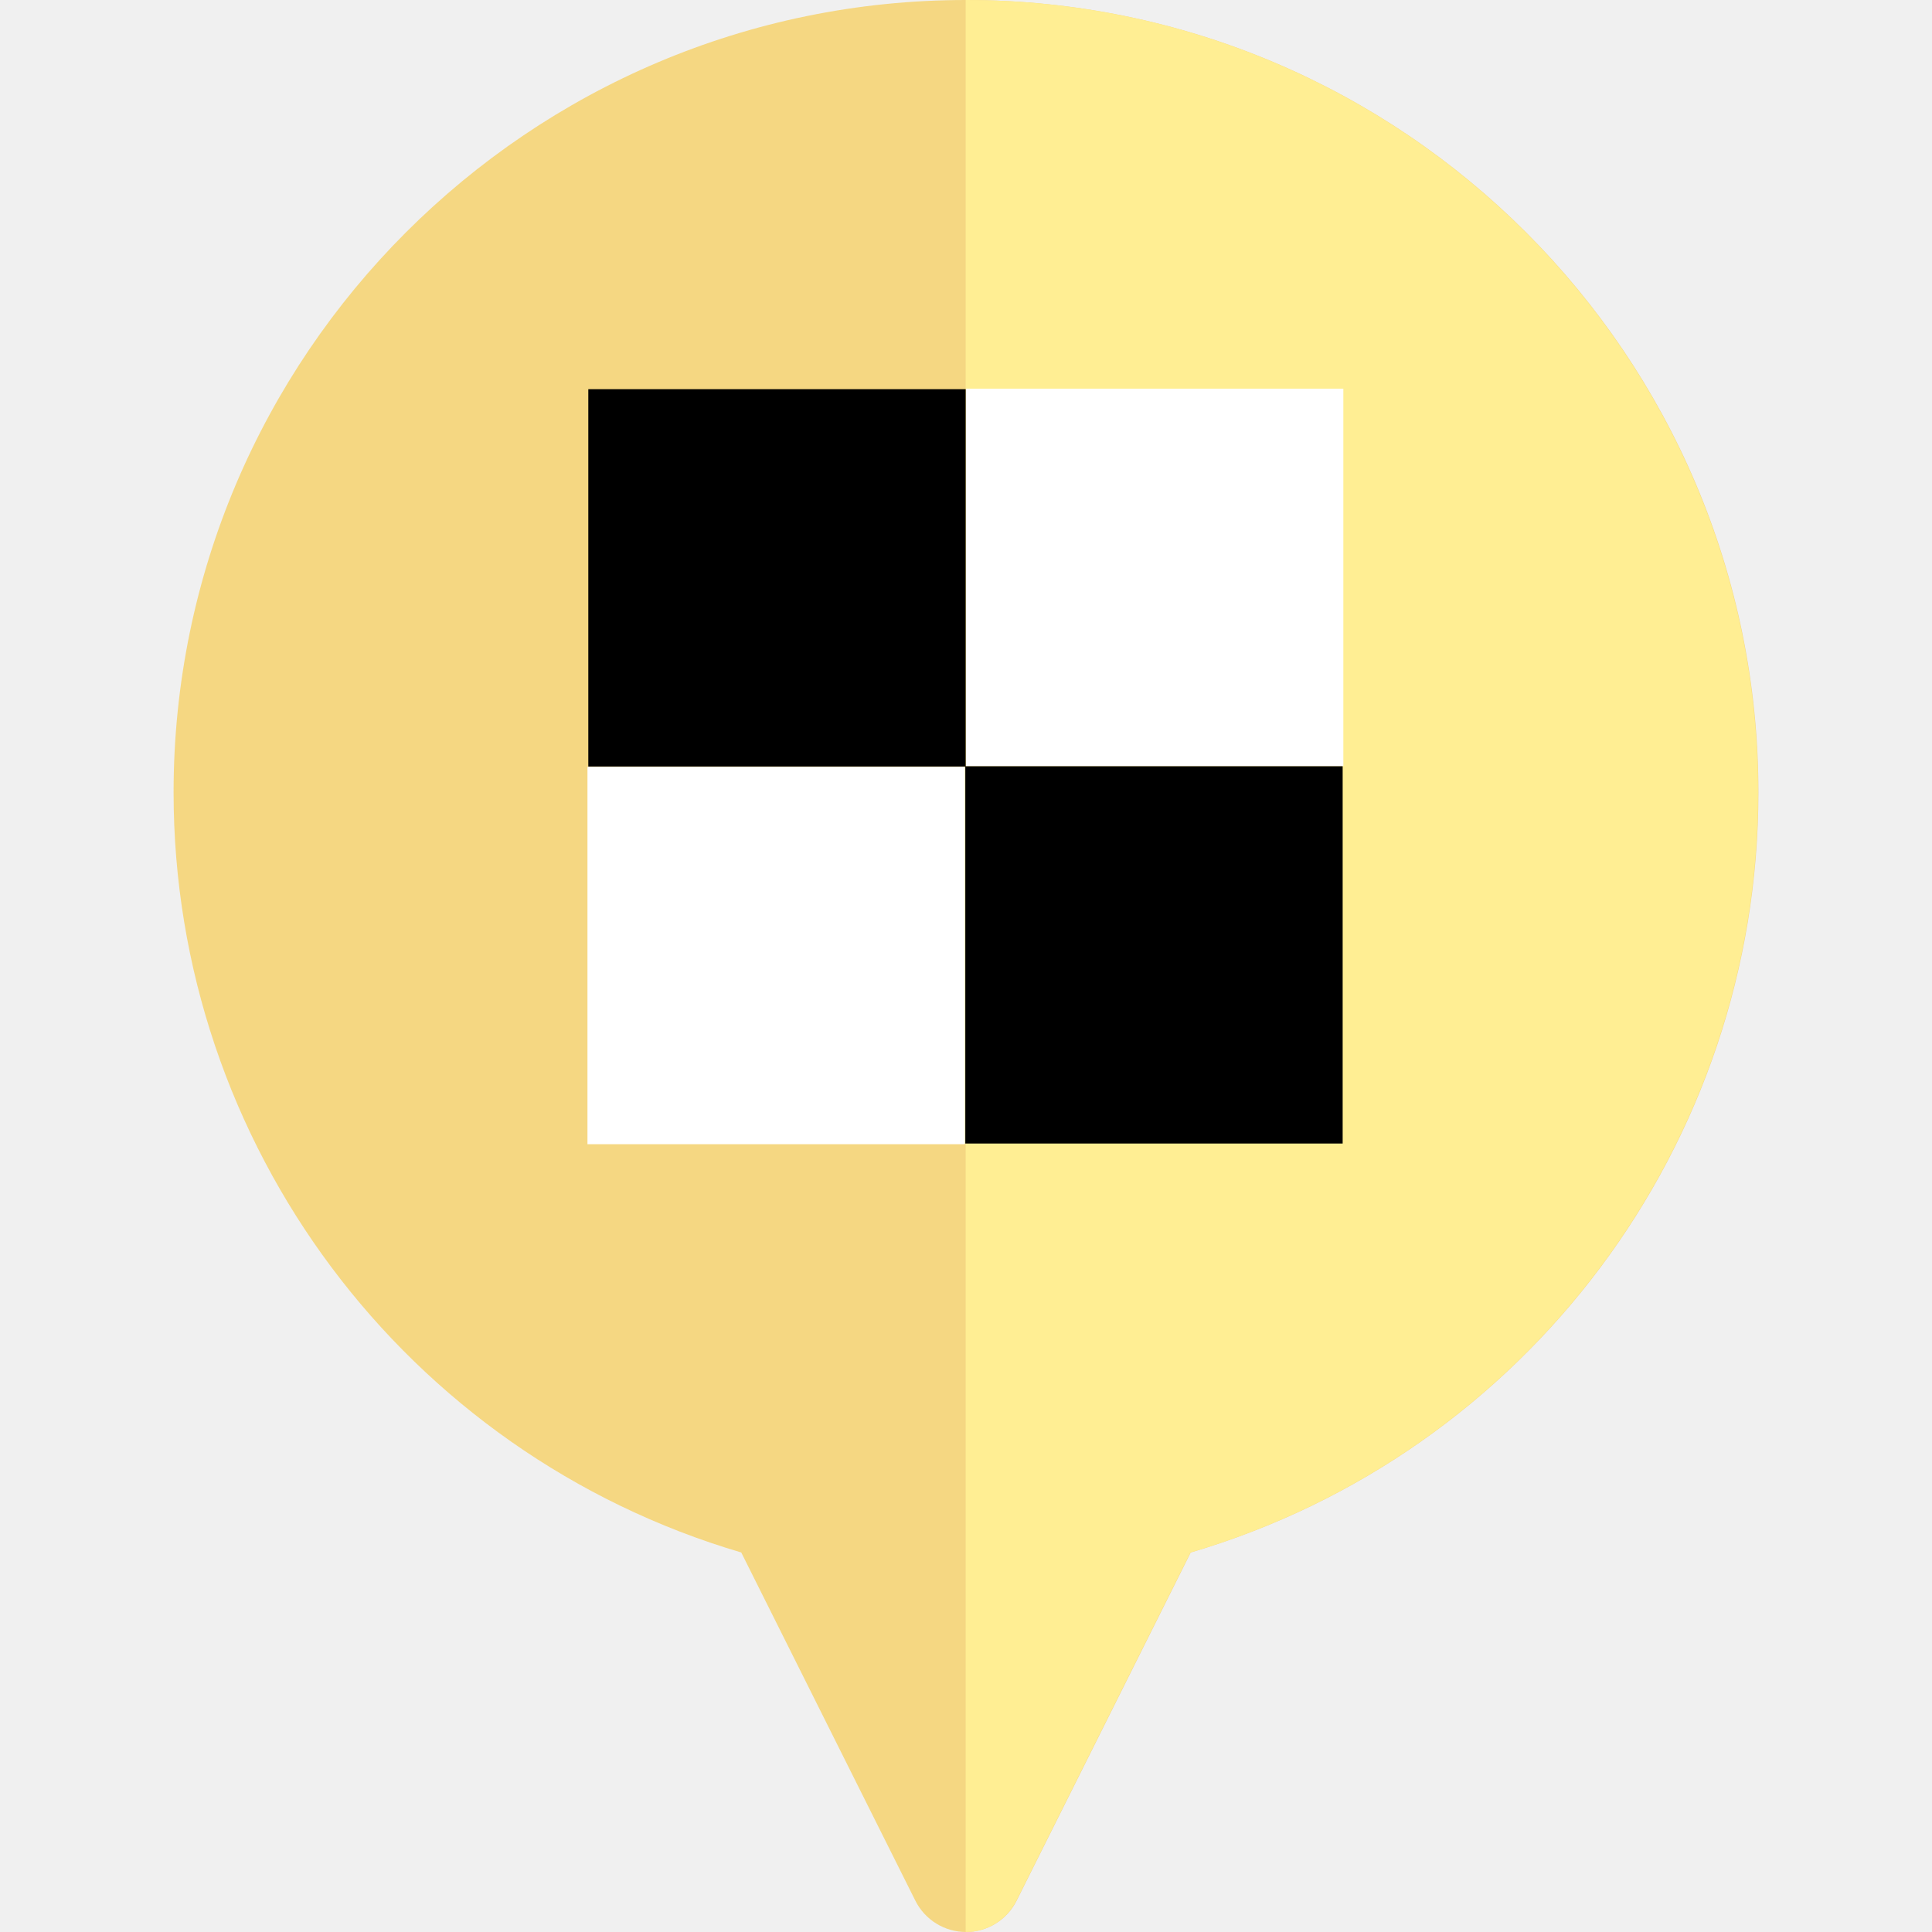
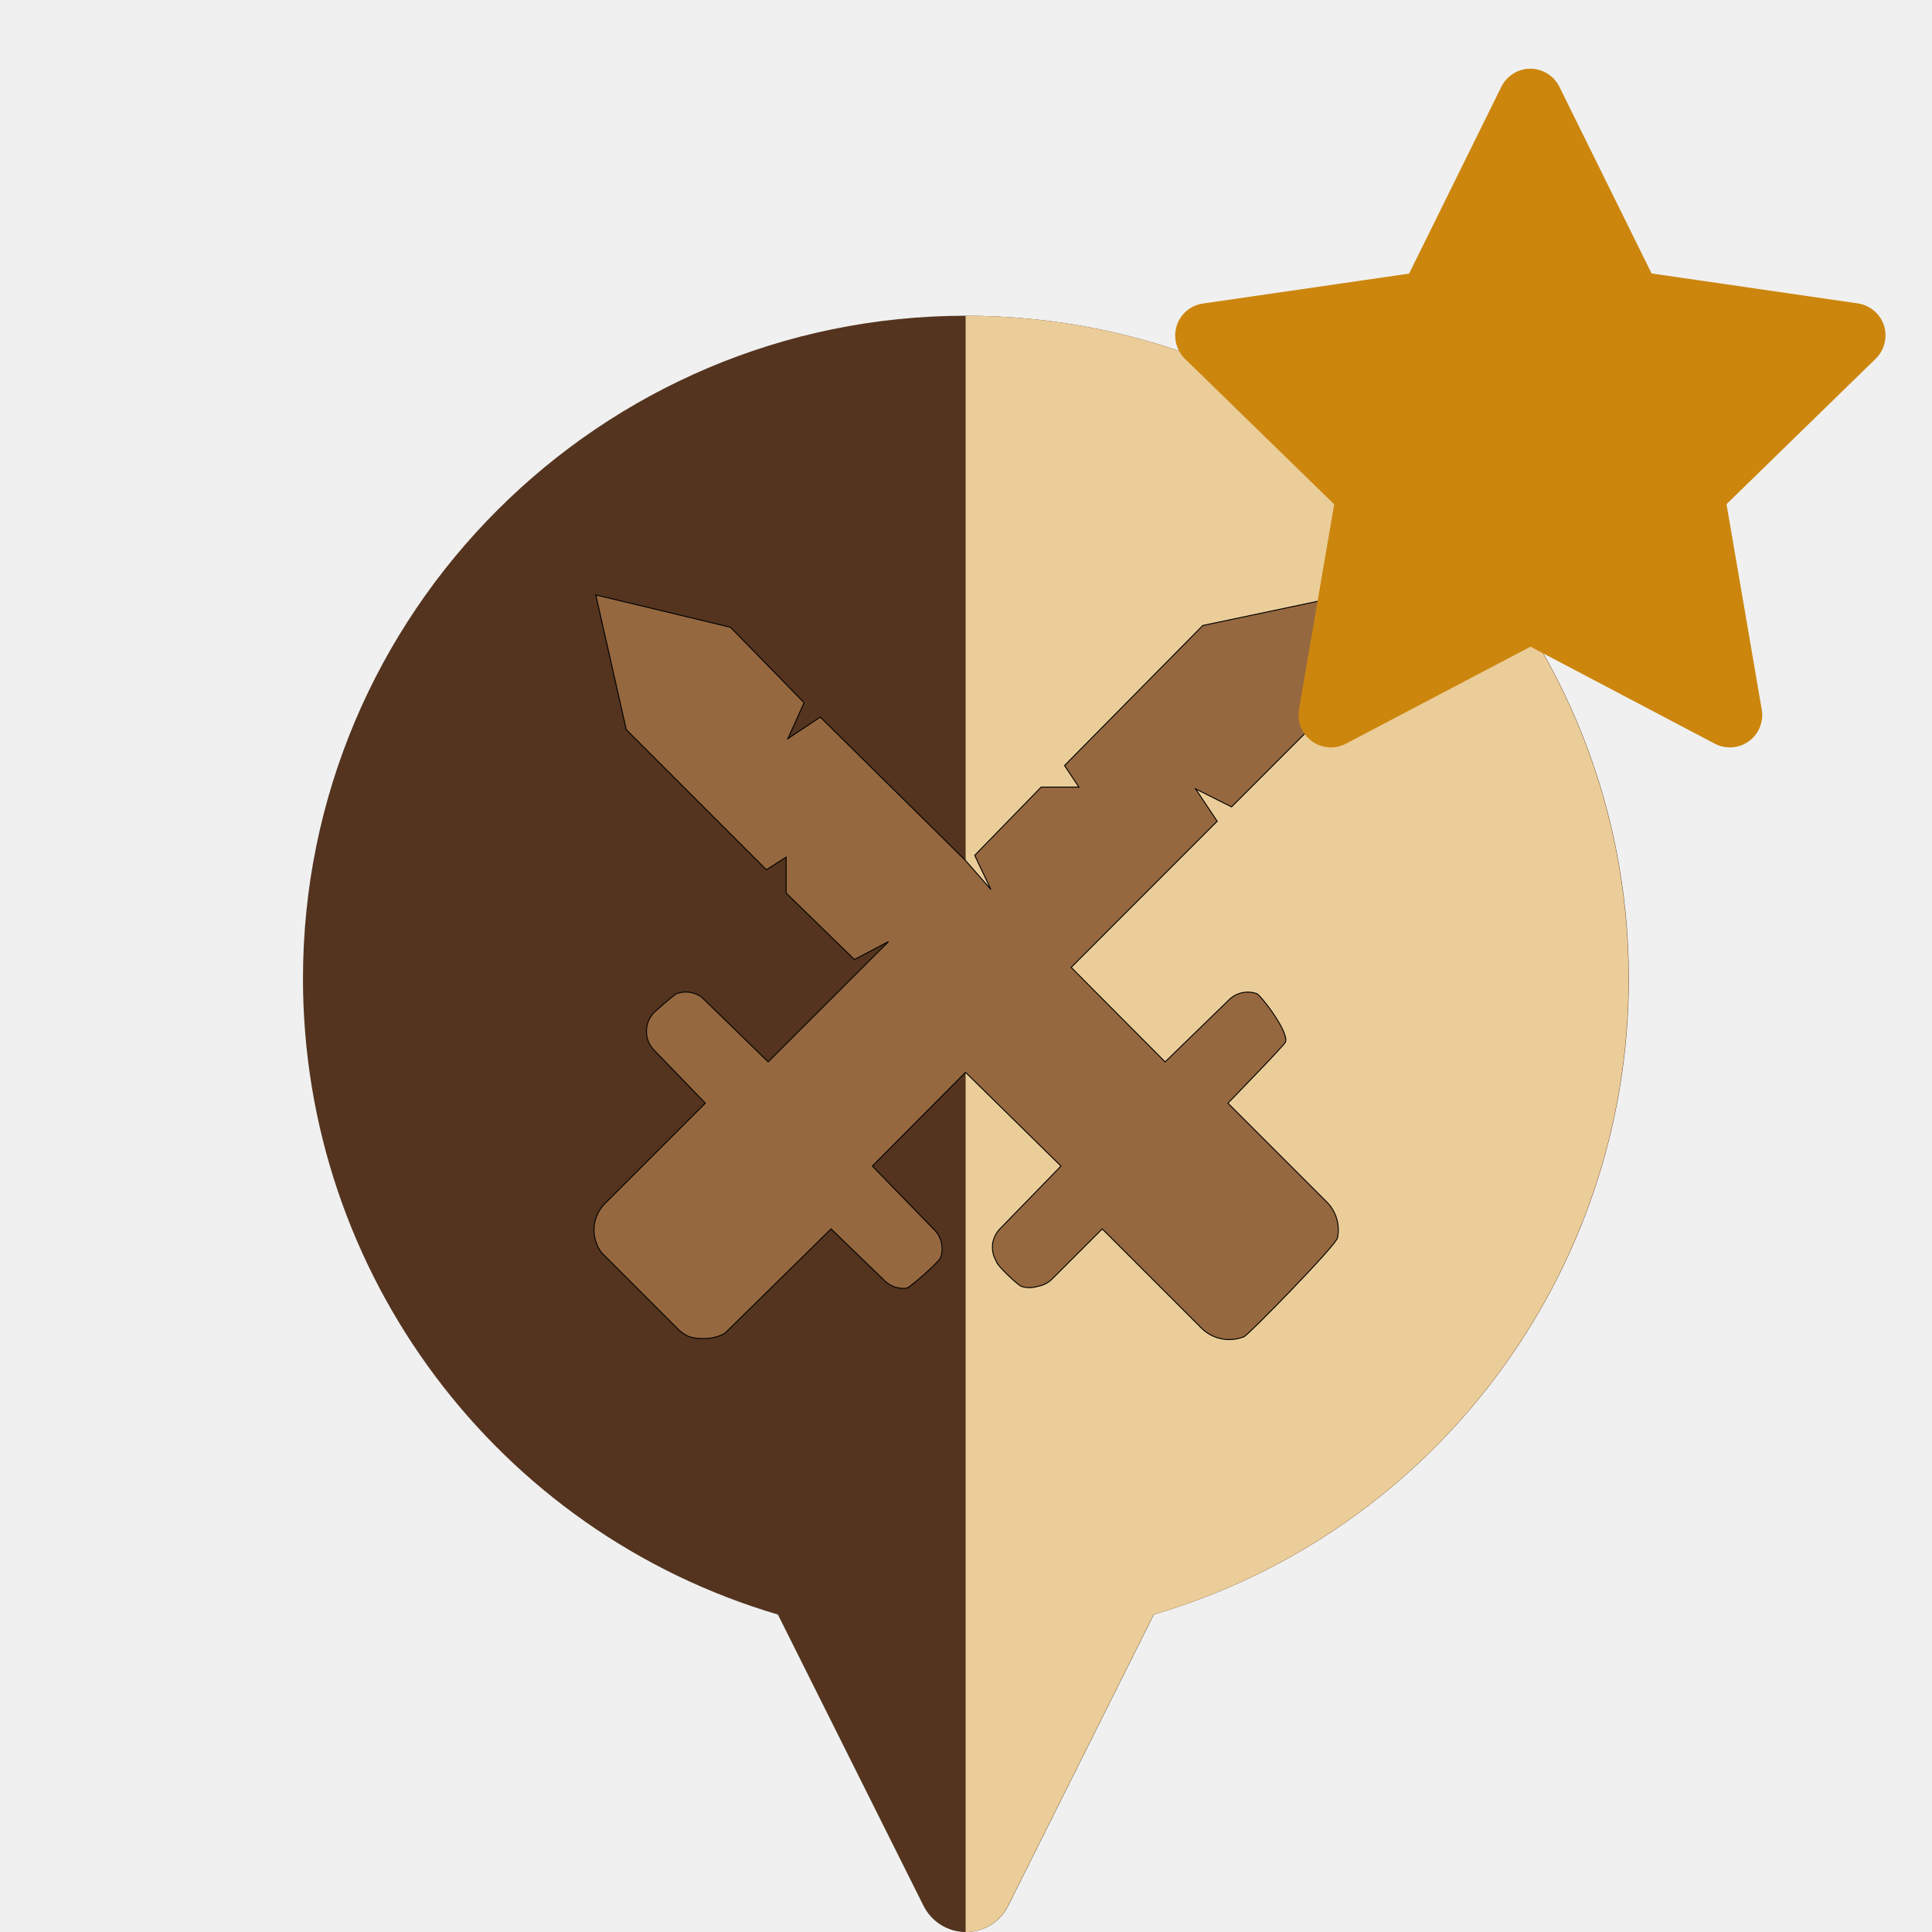
- <svg xmlns="http://www.w3.org/2000/svg" width="36" height="36" viewBox="0 0 512 512">
-   <path d="m256,512c-5.684,0 -10.875,-3.211 -13.418,-8.293l-46.141,-92.281c-88.922,-26.215 -150.441,-108.066 -150.441,-201.426c0,-115.793 94.207,-210 210,-210s210,94.207 210,210c0,93.363 -61.52,175.215 -150.445,201.43l-46.141,92.277c-2.539,5.082 -7.734,8.293 -13.414,8.293zm0,0" fill="#f5d782" id="svg_1" />
-   <path id="svg_2" fill="#ffee93" d="m255.909,0l0,512c5.68,0 10.875,-3.211 13.414,-8.293l46.141,-92.277c88.926,-26.215 150.445,-108.066 150.445,-201.43c0,-115.793 -94.207,-210 -210,-210zm0,0" />
-   <rect id="svg_3" height="100" width="100" y="203.227" x="155.682" fill="#ffffff" />
-   <rect id="svg_4" height="100" width="100" y="103.136" x="155.909" fill="#000000" />
-   <rect id="svg_5" height="100" width="100" y="203.045" x="255.818" fill="#000000" />
-   <rect id="svg_6" height="100" width="100" y="103" x="256" fill="#ffffff" />
+ <svg xmlns="http://www.w3.org/2000/svg" width="42" height="42" viewBox="0 0 612 612">
+   <path fill="#54341f" d="M 305.973 612.015 C 300.289 612.015 295.098 608.804 292.555 603.722 L 246.414 511.441 C 157.493 485.226 95.973 403.374 95.973 310.015 C 95.973 194.222 190.18 100.015 305.973 100.015 C 421.766 100.015 515.973 194.222 515.973 310.015 C 515.973 403.378 454.453 485.23 365.528 511.445 L 319.387 603.722 C 316.848 608.804 311.653 612.015 305.973 612.015 Z M 305.973 612.015" />
+   <path fill="#ebcd99" d="M 305.882 100.015 L 305.882 612.015 C 311.562 612.015 316.757 608.804 319.296 603.722 L 365.437 511.445 C 454.363 485.23 515.882 403.378 515.882 310.015 C 515.882 194.222 421.675 100.015 305.882 100.015 Z M 305.882 100.015" />
+   <path fill="#966840" d="M 420.273 380.747 L 388.977 349.459 C 388.977 349.459 406.783 331.158 407.19 330.118 C 408.455 327.006 399.38 315.249 398.084 314.747 C 394.873 313.627 391.294 314.528 388.977 317.036 L 369.073 336.377 L 339.32 306.441 L 385.571 260.142 L 378.737 249.903 L 390.12 255.597 L 414.007 231.689 L 424.253 189.026 L 381.017 198.129 L 337.207 242.505 L 341.759 249.326 L 329.81 249.326 L 308.76 270.946 L 313.88 281.756 L 305.92 272.654 L 259.834 227.151 L 249.594 233.974 L 254.713 222.591 L 231.392 198.698 L 188.724 188.458 L 198.388 231.126 L 242.764 275.504 L 249.029 271.517 L 249.029 282.901 L 270.65 303.943 L 281.46 298.26 L 243.335 336.377 L 222.293 315.894 C 219.989 314.209 217.003 313.783 214.323 314.747 C 213.235 315.329 207.49 320.441 207.49 320.441 C 203.859 323.821 203.859 329.586 207.49 332.963 L 223.427 349.459 L 192.135 380.747 C 189.543 383.066 188.091 386.39 188.155 389.862 C 188.223 392.297 189.01 394.668 190.434 396.677 L 214.323 420.577 C 215.443 421.79 216.789 422.761 218.303 423.422 C 219.782 423.874 221.315 424.062 222.854 423.988 C 225.253 424.087 227.618 423.49 229.691 422.278 L 263.252 389.285 L 279.742 405.209 C 281.602 407.324 284.362 408.388 287.153 408.065 C 288.405 407.774 297.483 399.694 297.957 398.387 C 299.077 395.169 298.183 391.596 295.677 389.285 L 276.334 369.376 L 305.843 339.676 L 336.081 369.376 L 316.723 389.285 C 315.518 390.537 314.731 392.128 314.451 393.837 C 314.157 395.802 314.564 397.822 315.594 399.526 C 315.594 400.666 322.276 406.986 323.557 407.494 C 325.228 408.02 327.011 408.02 328.682 407.494 C 330.397 407.212 331.982 406.418 333.221 405.209 L 349.156 389.285 L 380.451 420.577 C 384.001 424.21 389.395 425.333 394.108 423.422 C 395.593 422.728 423.205 394.517 423.685 392.128 C 424.541 388.004 423.251 383.726 420.273 380.747 Z" stroke="#000" stroke-width=".3" />
+   <path fill="#cc860d" d="M 480.026 202.328 L 480.026 202.328 L 543.218 235.594 C 546.646 237.395 550.865 237.088 553.985 234.803 C 557.148 232.517 558.73 228.606 558.071 224.784 L 546.91 159.702 L 594.193 113.604 C 596.962 110.879 597.973 106.792 596.786 103.101 C 595.6 99.41 592.348 96.686 588.525 96.114 L 523.18 86.622 L 493.956 27.473 C 492.243 24.001 488.639 21.76 484.772 21.76 C 480.905 21.76 477.301 24.001 475.587 27.473 L 446.364 86.666 L 381.019 96.158 C 377.152 96.73 373.944 99.41 372.757 103.145 C 371.571 106.836 372.581 110.923 375.35 113.648 L 422.635 159.746 L 411.472 224.784 C 410.813 228.606 412.395 232.517 415.559 234.803 C 418.724 237.088 422.898 237.395 426.326 235.594 L 489.518 202.371 L 480.026 202.328 Z" style="" />
</svg>
